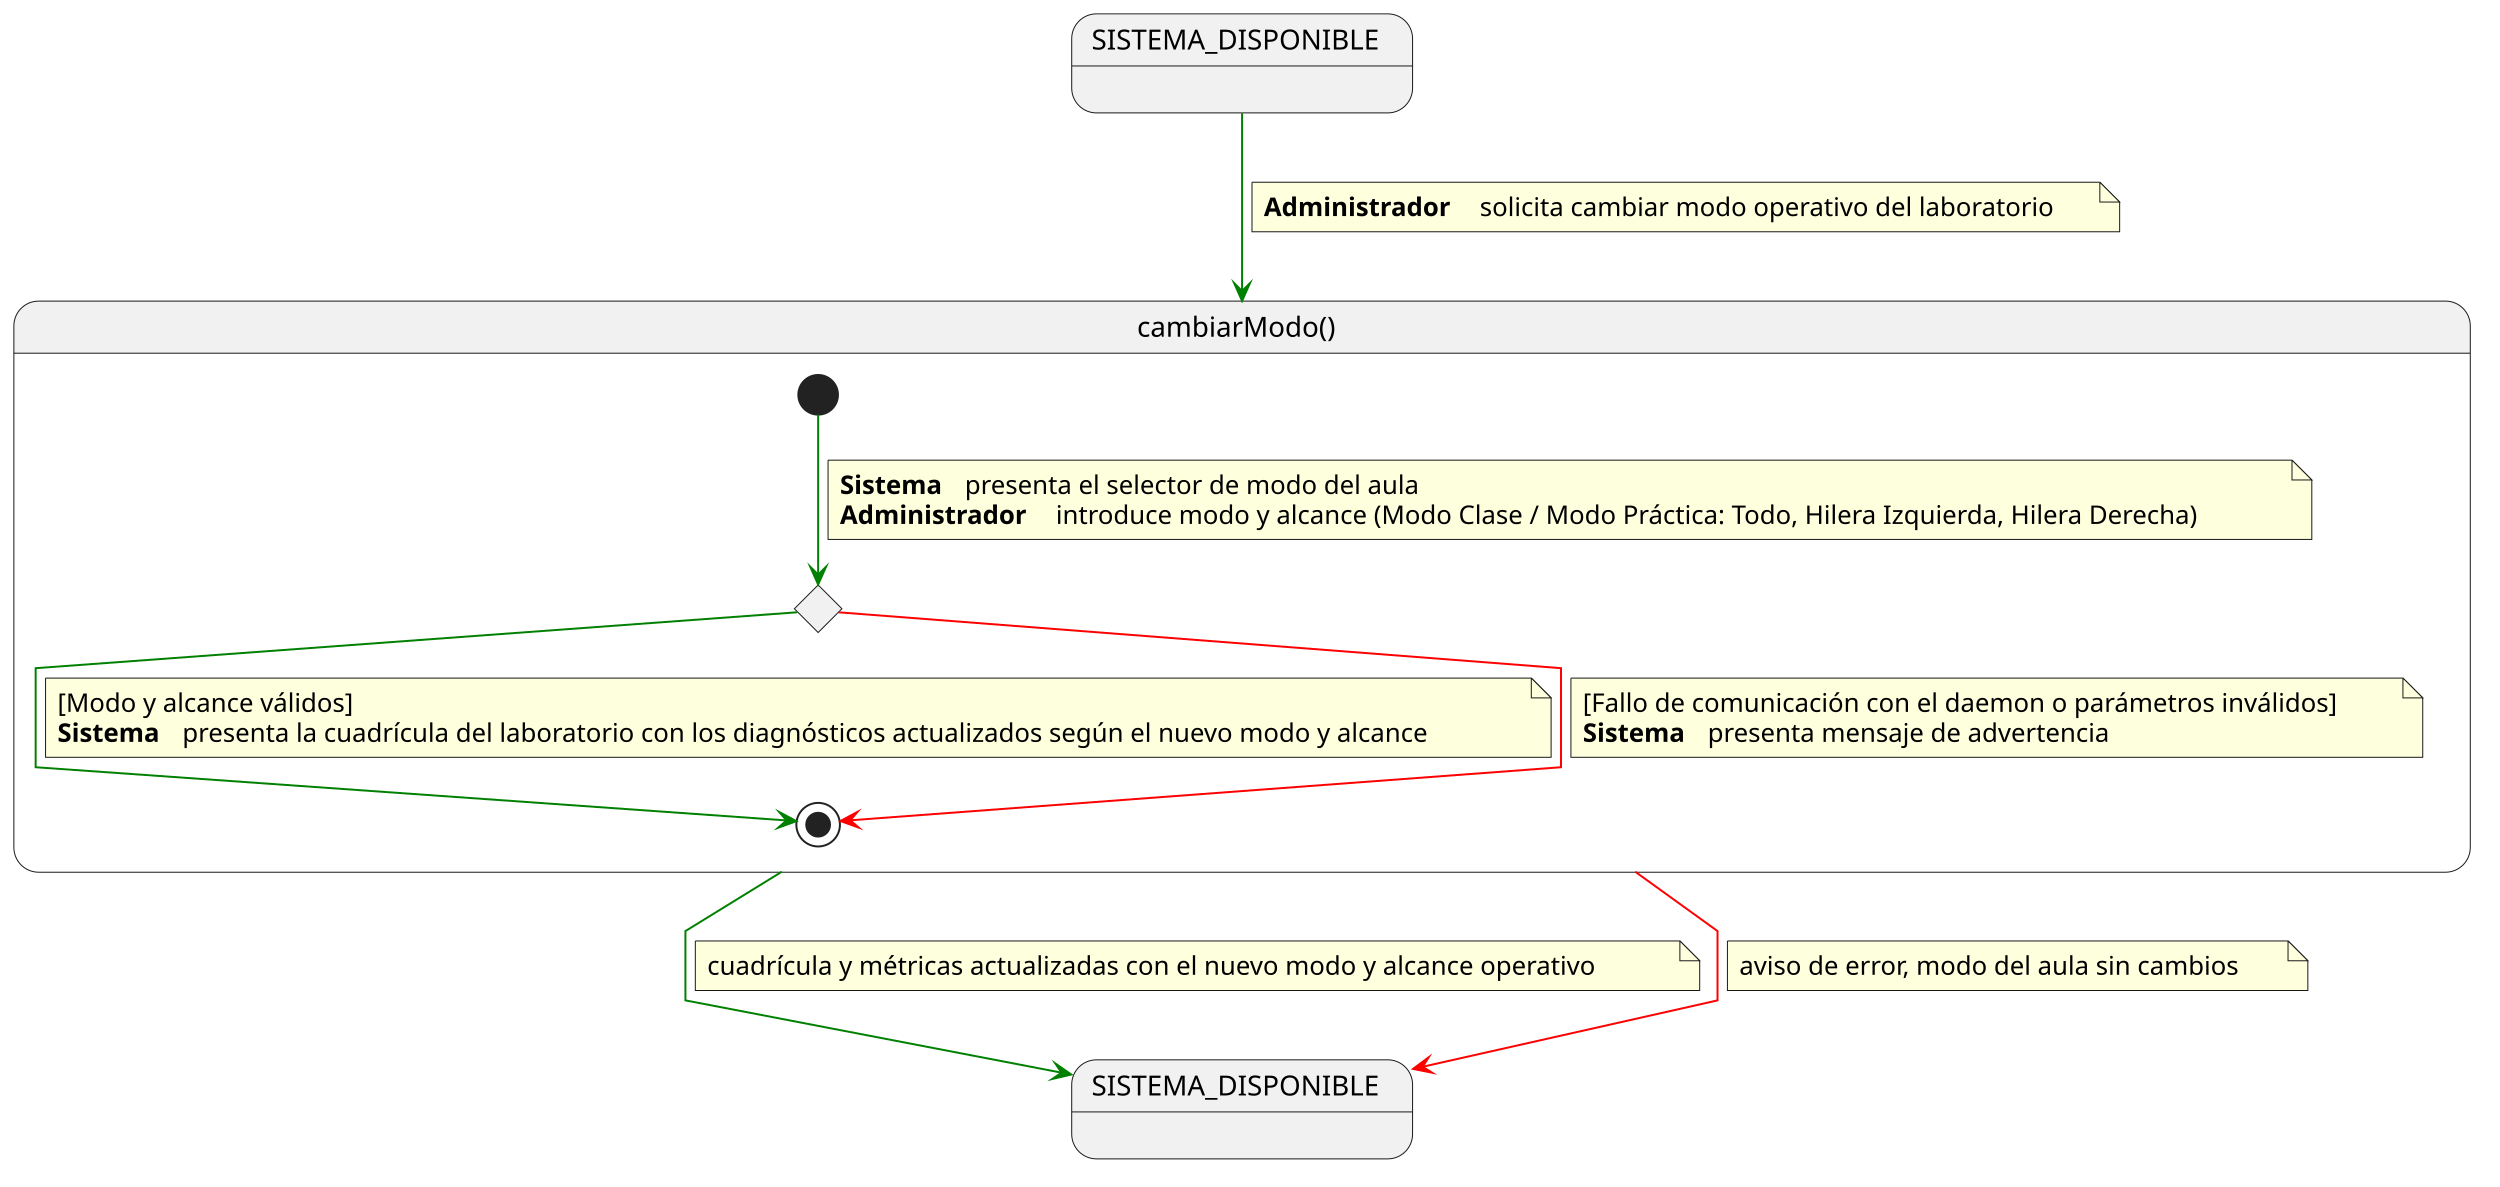
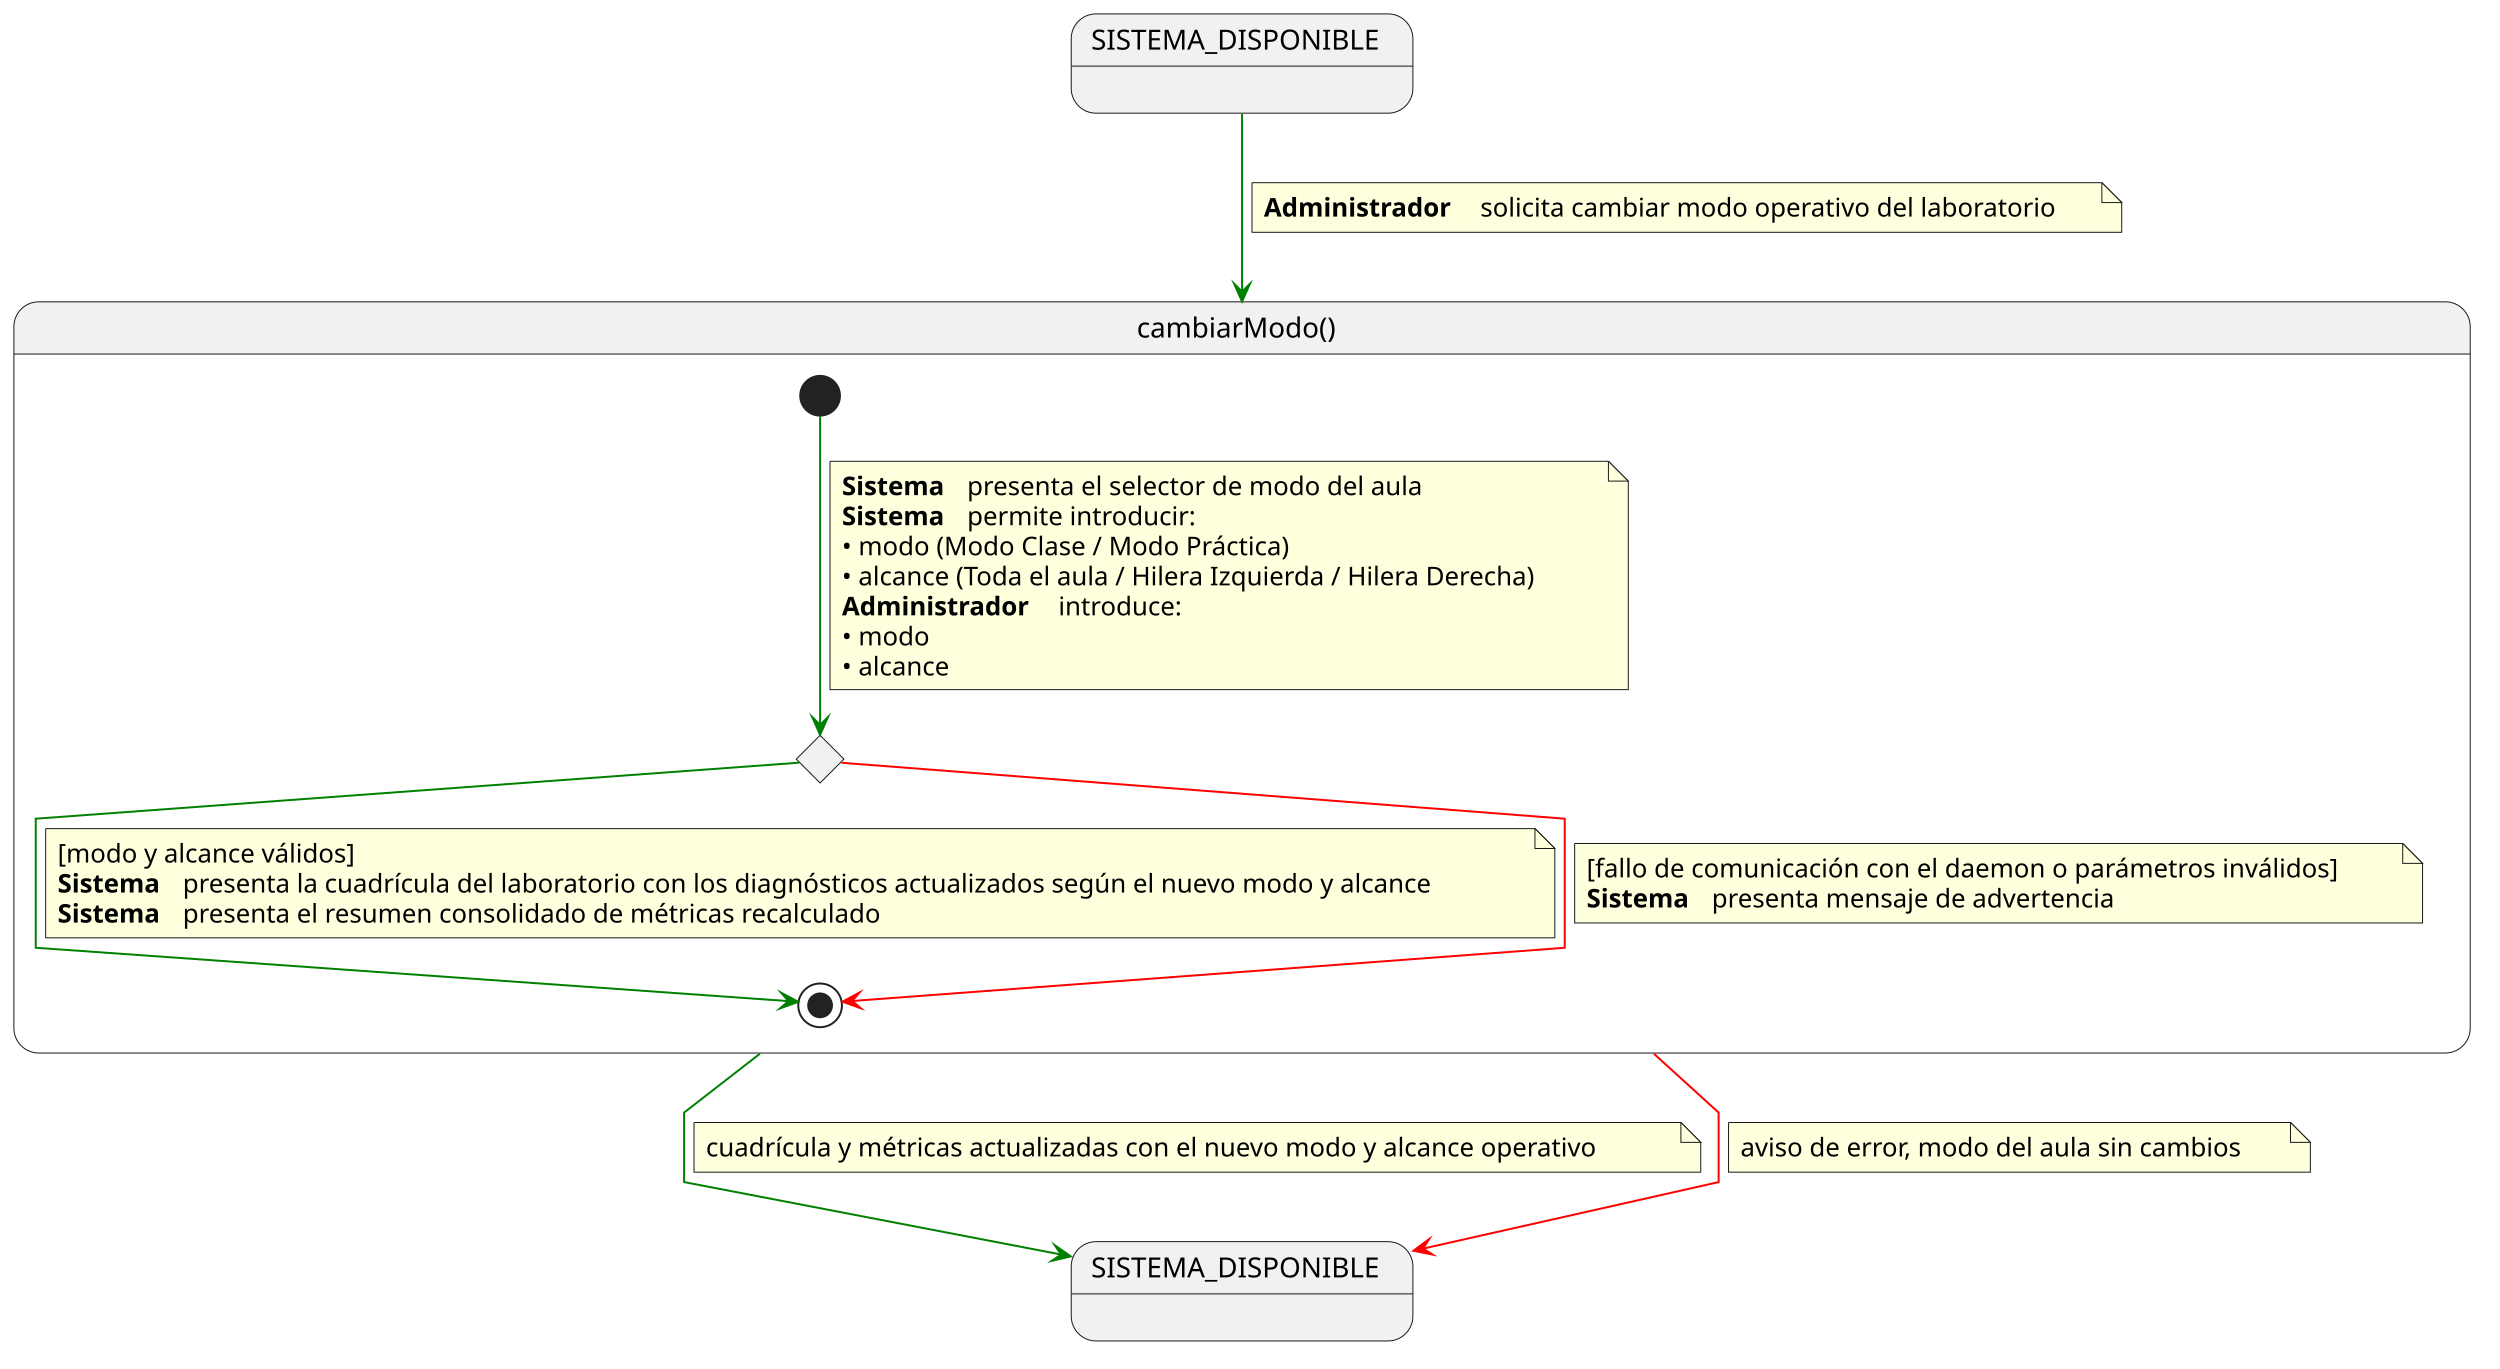
- <svg xmlns="http://www.w3.org/2000/svg" version="1.1" data-diagram-type="STATE" style="width:1262px;height:599px;background:#FFFFFF;" width="1262px" height="599px" viewBox="0 0 1262 599" zoomAndPan="magnify" preserveAspectRatio="none" contentStyleType="text/css">
+ <svg xmlns="http://www.w3.org/2000/svg" version="1.1" data-diagram-type="STATE" style="width:1259px;height:689px;background:#FFFFFF;" width="1259px" height="689px" viewBox="0 0 1259 689" zoomAndPan="magnify" preserveAspectRatio="none" contentStyleType="text/css">
  <defs />
  <g font-family="sans-serif" lengthAdjust="spacing">
    <g class="entity" data-qualified-name="SISTEMA_DISPONIBLE" id="ent0001" data-source-line="3">
-       <rect x="541" y="7" width="172.065" height="50" fill="#F1F1F1" style="stroke:#181818;stroke-width:0.5;" rx="12.5" ry="12.5" />
-       <line x1="541" y1="33.297" x2="713.065" y2="33.297" style="stroke:#181818;stroke-width:0.5;" />
-       <text x="551" y="24.995" fill="#000" font-size="14" textLength="152.065">SISTEMA_DISPONIBLE</text>
+       <rect x="539.47" y="7" width="172.065" height="50" fill="#F1F1F1" style="stroke:#181818;stroke-width:0.5;" rx="12.5" ry="12.5" />
+       <line x1="539.47" y1="33.297" x2="711.535" y2="33.297" style="stroke:#181818;stroke-width:0.5;" />
+       <text x="549.47" y="24.995" fill="#000" font-size="14" textLength="152.065">SISTEMA_DISPONIBLE</text>
    </g>
    <g class="entity" data-qualified-name="SISTEMA_DISPONIBLE_SALIDA" id="ent0002" data-source-line="4">
-       <rect x="541" y="535" width="172.065" height="50" fill="#F1F1F1" style="stroke:#181818;stroke-width:0.5;" rx="12.5" ry="12.5" />
-       <line x1="541" y1="561.297" x2="713.065" y2="561.297" style="stroke:#181818;stroke-width:0.5;" />
-       <text x="551" y="552.995" fill="#000" font-size="14" textLength="152.065">SISTEMA_DISPONIBLE</text>
+       <rect x="539.47" y="625.3" width="172.065" height="50" fill="#F1F1F1" style="stroke:#181818;stroke-width:0.5;" rx="12.5" ry="12.5" />
+       <line x1="539.47" y1="651.597" x2="711.535" y2="651.597" style="stroke:#181818;stroke-width:0.5;" />
+       <text x="549.47" y="643.295" fill="#000" font-size="14" textLength="152.065">SISTEMA_DISPONIBLE</text>
    </g>
    <g class="entity" data-qualified-name="cambiarModo" id="ent0003" data-source-line="11">
-       <path d="M19.5,152 L1234.5,152 A12.5,12.5 0 0 1 1247,164.5 L1247,178.297 L7,178.297 L7,164.5 A12.5,12.5 0 0 1 19.5,152" fill="#F1F1F1" />
-       <rect x="7" y="152" width="1240" height="288.297" fill="none" style="stroke:#181818;stroke-width:0.5;" rx="12.5" ry="12.5" />
-       <line x1="7" y1="178.297" x2="1247" y2="178.297" style="stroke:#181818;stroke-width:0.5;" />
-       <text x="573.977" y="169.995" fill="#000" font-size="14" textLength="106.046">cambiarModo()</text>
+       <path d="M19.5,152 L1231.5,152 A12.5,12.5 0 0 1 1244,164.5 L1244,178.297 L7,178.297 L7,164.5 A12.5,12.5 0 0 1 19.5,152" fill="#F1F1F1" />
+       <rect x="7" y="152" width="1237" height="378.297" fill="none" style="stroke:#181818;stroke-width:0.5;" rx="12.5" ry="12.5" />
+       <line x1="7" y1="178.297" x2="1244" y2="178.297" style="stroke:#181818;stroke-width:0.5;" />
+       <text x="572.477" y="169.995" fill="#000" font-size="14" textLength="106.046">cambiarModo()</text>
      <g class="entity" data-qualified-name="cambiarModo.c" id="ent0004">
-         <polygon points="413,295.297,425,307.297,413,319.297,401,307.297,413,295.297" fill="#F1F1F1" style="stroke:#181818;stroke-width:0.5;stroke-linejoin:miter;stroke-miterlimit:10;" />
+         <polygon points="413,370.297,425,382.297,413,394.297,401,382.297,413,370.297" fill="#F1F1F1" style="stroke:#181818;stroke-width:0.5;stroke-linejoin:miter;stroke-miterlimit:10;" />
      </g>
      <g class="start_entity" data-qualified-name="cambiarModo..start.cambiarModo" id="ent0006" data-source-line="15">
        <ellipse cx="413" cy="199.297" rx="10" ry="10" fill="#222" style="stroke:#222;stroke-width:1;" />
      </g>
-       <g class="end_entity" data-qualified-name="cambiarModo..end.cambiarModo" id="ent0008" data-source-line="21">
-         <ellipse cx="413" cy="416.297" rx="11" ry="11" fill="none" style="stroke:#222;stroke-width:1;" />
-         <ellipse cx="413" cy="416.297" rx="6" ry="6" fill="#222" style="stroke:#222;stroke-width:1;" />
+       <g class="end_entity" data-qualified-name="cambiarModo..end.cambiarModo" id="ent0008" data-source-line="26">
+         <ellipse cx="413" cy="506.297" rx="11" ry="11" fill="none" style="stroke:#222;stroke-width:1;" />
+         <ellipse cx="413" cy="506.297" rx="6" ry="6" fill="#222" style="stroke:#222;stroke-width:1;" />
      </g>
      <g class="link" data-entity-1="ent0006" data-entity-2="ent0004" id="lnk7" data-source-line="15" data-link-type="dependency">
-         <path d="M413,209.337 C413,228.657 413,268.957 413,290.077" style="stroke:#008000;stroke-width:1;" fill="none" id="*start*cambiarModo-to-c" />
-         <polygon points="413,295.077,417,286.077,413,290.077,409,286.077,413,295.077" fill="#008000" style="stroke:#008000;stroke-width:1;stroke-linejoin:miter;stroke-miterlimit:10;" />
-         <path d="M418,232.297 L418,272.297 L1167,272.297 L1167,242.297 L1157,232.297 L418,232.297" style="stroke:#181818;stroke-width:0.5;" fill="#FEFFDD" />
-         <path d="M1157,232.297 L1157,242.297 L1167,242.297 L1157,232.297" style="stroke:#181818;stroke-width:0.5;" fill="#FEFFDD" />
+         <path d="M413,209.517 C413,239.927 413,331.907 413,365.057" style="stroke:#008000;stroke-width:1;" fill="none" id="*start*cambiarModo-to-c" />
+         <polygon points="413,370.057,417,361.057,413,365.057,409,361.057,413,370.057" fill="#008000" style="stroke:#008000;stroke-width:1;stroke-linejoin:miter;stroke-miterlimit:10;" />
+         <path d="M418,232.297 L418,347.297 L820,347.297 L820,242.297 L810,232.297 L418,232.297" style="stroke:#181818;stroke-width:0.5;" fill="#FEFFDD" />
+         <path d="M810,232.297 L810,242.297 L820,242.297 L810,232.297" style="stroke:#181818;stroke-width:0.5;" fill="#FEFFDD" />
        <text x="424" y="249.364" fill="#000" font-size="13" textLength="58.906" font-weight="700">Sistema</text>
        <text x="487.039" y="249.364" fill="#000" font-size="13" textLength="246.714">presenta el selector de modo del aula</text>
-         <text x="424" y="264.497" fill="#000" font-size="13" textLength="104.863" font-weight="700">Administrador</text>
-         <text x="532.996" y="264.497" fill="#000" font-size="13" textLength="619.404">introduce modo y alcance (Modo Clase / Modo Práctica: Todo, Hilera Izquierda, Hilera Derecha)</text>
+         <text x="424" y="264.497" fill="#000" font-size="13" textLength="58.906" font-weight="700">Sistema</text>
+         <text x="487.039" y="264.497" fill="#000" font-size="13" textLength="122.319">permite introducir:</text>
+         <text x="424" y="279.629" fill="#000" font-size="13" textLength="242.106">• modo (Modo Clase / Modo Práctica)</text>
+         <text x="424" y="294.762" fill="#000" font-size="13" textLength="381.12">• alcance (Toda el aula / Hilera Izquierda / Hilera Derecha)</text>
+         <text x="424" y="309.895" fill="#000" font-size="13" textLength="104.863" font-weight="700">Administrador</text>
+         <text x="532.996" y="309.895" fill="#000" font-size="13" textLength="66.263">introduce:</text>
+         <text x="424" y="325.028" fill="#000" font-size="13" textLength="48.623">• modo</text>
+         <text x="424" y="340.161" fill="#000" font-size="13" textLength="61.877">• alcance</text>
      </g>
-       <g class="link" data-entity-1="ent0004" data-entity-2="ent0008" id="lnk9" data-source-line="21" data-link-type="dependency">
-         <path d="M402.43,309.077 C339.62,313.687 18,337.297 18,337.297 C18,337.297 18,387.297 18,387.297 C18,387.297 333.243,409.643 397.033,414.163" style="stroke:#008000;stroke-width:1;" fill="none" id="c-to-*end*cambiarModo" />
-         <polygon points="402.02,414.517,393.325,409.891,397.033,414.163,392.76,417.871,402.02,414.517" fill="#008000" style="stroke:#008000;stroke-width:1;stroke-linejoin:miter;stroke-miterlimit:10;" />
-         <path d="M23,342.297 L23,382.297 L783,382.297 L783,352.297 L773,342.297 L23,342.297" style="stroke:#181818;stroke-width:0.5;" fill="#FEFFDD" />
-         <path d="M773,342.297 L773,352.297 L783,352.297 L773,342.297" style="stroke:#181818;stroke-width:0.5;" fill="#FEFFDD" />
-         <text x="29" y="359.364" fill="#000" font-size="13" textLength="161.548">[Modo y alcance válidos]</text>
-         <text x="29" y="374.497" fill="#000" font-size="13" textLength="58.906" font-weight="700">Sistema</text>
-         <text x="92.039" y="374.497" fill="#000" font-size="13" textLength="676.089">presenta la cuadrícula del laboratorio con los diagnósticos actualizados según el nuevo modo y alcance</text>
+       <g class="link" data-entity-1="ent0004" data-entity-2="ent0008" id="lnk9" data-source-line="26" data-link-type="dependency">
+         <path d="M402.43,384.077 C339.62,388.687 18,412.297 18,412.297 C18,412.297 18,477.297 18,477.297 C18,477.297 333.243,499.643 397.033,504.163" style="stroke:#008000;stroke-width:1;" fill="none" id="c-to-*end*cambiarModo" />
+         <polygon points="402.02,504.517,393.325,499.891,397.033,504.163,392.76,507.871,402.02,504.517" fill="#008000" style="stroke:#008000;stroke-width:1;stroke-linejoin:miter;stroke-miterlimit:10;" />
+         <path d="M23,417.297 L23,472.297 L783,472.297 L783,427.297 L773,417.297 L23,417.297" style="stroke:#181818;stroke-width:0.5;" fill="#FEFFDD" />
+         <path d="M773,417.297 L773,427.297 L783,427.297 L773,417.297" style="stroke:#181818;stroke-width:0.5;" fill="#FEFFDD" />
+         <text x="29" y="434.364" fill="#000" font-size="13" textLength="162.995">[modo y alcance válidos]</text>
+         <text x="29" y="449.497" fill="#000" font-size="13" textLength="58.906" font-weight="700">Sistema</text>
+         <text x="92.039" y="449.497" fill="#000" font-size="13" textLength="676.089">presenta la cuadrícula del laboratorio con los diagnósticos actualizados según el nuevo modo y alcance</text>
+         <text x="29" y="464.629" fill="#000" font-size="13" textLength="58.906" font-weight="700">Sistema</text>
+         <text x="92.039" y="464.629" fill="#000" font-size="13" textLength="377.133">presenta el resumen consolidado de métricas recalculado</text>
      </g>
-       <g class="link" data-entity-1="ent0004" data-entity-2="ent0008" id="lnk10" data-source-line="27" data-link-type="dependency">
-         <path d="M423.42,309.107 C483.99,313.787 788,337.297 788,337.297 C788,337.297 788,387.297 788,387.297 C788,387.297 491.606,409.425 429.206,414.085" style="stroke:#F00;stroke-width:1;" fill="none" id="c-to-*end*cambiarModo-1" />
-         <polygon points="424.22,414.457,433.493,417.776,429.206,414.085,432.897,409.798,424.22,414.457" fill="#F00" style="stroke:#F00;stroke-width:1;stroke-linejoin:miter;stroke-miterlimit:10;" />
-         <path d="M793,342.297 L793,382.297 L1223,382.297 L1223,352.297 L1213,342.297 L793,342.297" style="stroke:#181818;stroke-width:0.5;" fill="#FEFFDD" />
-         <path d="M1213,342.297 L1213,352.297 L1223,352.297 L1213,342.297" style="stroke:#181818;stroke-width:0.5;" fill="#FEFFDD" />
-         <text x="799" y="359.364" fill="#000" font-size="13" textLength="409.043">[Fallo de comunicación con el daemon o parámetros inválidos]</text>
-         <text x="799" y="374.497" fill="#000" font-size="13" textLength="58.906" font-weight="700">Sistema</text>
-         <text x="862.039" y="374.497" fill="#000" font-size="13" textLength="218.88">presenta mensaje de advertencia</text>
+       <g class="link" data-entity-1="ent0004" data-entity-2="ent0008" id="lnk10" data-source-line="33" data-link-type="dependency">
+         <path d="M423.82,384.137 C485.3,388.887 788,412.297 788,412.297 C788,412.297 788,477.297 788,477.297 C788,477.297 491.606,499.425 429.206,504.085" style="stroke:#F00;stroke-width:1;" fill="none" id="c-to-*end*cambiarModo-1" />
+         <polygon points="424.22,504.457,433.493,507.776,429.206,504.085,432.897,499.798,424.22,504.457" fill="#F00" style="stroke:#F00;stroke-width:1;stroke-linejoin:miter;stroke-miterlimit:10;" />
+         <path d="M793,424.797 L793,464.797 L1220,464.797 L1220,434.797 L1210,424.797 L793,424.797" style="stroke:#181818;stroke-width:0.5;" fill="#FEFFDD" />
+         <path d="M1210,424.797 L1210,434.797 L1220,434.797 L1210,424.797" style="stroke:#181818;stroke-width:0.5;" fill="#FEFFDD" />
+         <text x="799" y="441.864" fill="#000" font-size="13" textLength="406.142">[fallo de comunicación con el daemon o parámetros inválidos]</text>
+         <text x="799" y="456.997" fill="#000" font-size="13" textLength="58.906" font-weight="700">Sistema</text>
+         <text x="862.039" y="456.997" fill="#000" font-size="13" textLength="218.88">presenta mensaje de advertencia</text>
      </g>
    </g>
    <g class="link" data-entity-1="ent0001" data-entity-2="ent0003" id="lnk5" data-source-line="6" data-link-type="dependency">
-       <path d="M627,57.18 C627,79.66 627,110.14 627,146.9" style="stroke:#008000;stroke-width:1;" fill="none" id="SISTEMA_DISPONIBLE-to-cambiarModo" />
-       <polygon points="627,151.9,631,142.9,627,146.9,623,142.9,627,151.9" fill="#008000" style="stroke:#008000;stroke-width:1;stroke-linejoin:miter;stroke-miterlimit:10;" />
-       <path d="M632,92 L632,117 L1070,117 L1070,102 L1060,92 L632,92" style="stroke:#181818;stroke-width:0.5;" fill="#FEFFDD" />
-       <path d="M1060,92 L1060,102 L1070,102 L1060,92" style="stroke:#181818;stroke-width:0.5;" fill="#FEFFDD" />
-       <text x="638" y="109.067" fill="#000" font-size="13" textLength="104.863" font-weight="700">Administrador</text>
-       <text x="746.996" y="109.067" fill="#000" font-size="13" textLength="308.998">solicita cambiar modo operativo del laboratorio</text>
+       <path d="M625.5,57.36 C625.5,79.43 625.5,109.17 625.5,146.86" style="stroke:#008000;stroke-width:1;" fill="none" id="SISTEMA_DISPONIBLE-to-cambiarModo" />
+       <polygon points="625.5,151.86,629.5,142.86,625.5,146.86,621.5,142.86,625.5,151.86" fill="#008000" style="stroke:#008000;stroke-width:1;stroke-linejoin:miter;stroke-miterlimit:10;" />
+       <path d="M630.5,92 L630.5,117 L1068.5,117 L1068.5,102 L1058.5,92 L630.5,92" style="stroke:#181818;stroke-width:0.5;" fill="#FEFFDD" />
+       <path d="M1058.5,92 L1058.5,102 L1068.5,102 L1058.5,92" style="stroke:#181818;stroke-width:0.5;" fill="#FEFFDD" />
+       <text x="636.5" y="109.067" fill="#000" font-size="13" textLength="104.863" font-weight="700">Administrador</text>
+       <text x="745.496" y="109.067" fill="#000" font-size="13" textLength="308.998">solicita cambiar modo operativo del laboratorio</text>
    </g>
-     <g class="link" data-entity-1="ent0003" data-entity-2="ent0002" id="lnk11" data-source-line="34" data-link-type="dependency">
-       <path d="M394.63,440.06 C365.68,457.88 346,470 346,470 C346,470 346,505 346,505 C346,505 453.27,525.617 535.87,541.487" style="stroke:#008000;stroke-width:1;" fill="none" id="cambiarModo-to-SISTEMA_DISPONIBLE_SALIDA" />
-       <polygon points="540.78,542.43,532.696,536.804,535.87,541.487,531.187,544.66,540.78,542.43" fill="#008000" style="stroke:#008000;stroke-width:1;stroke-linejoin:miter;stroke-miterlimit:10;" />
-       <path d="M351,475 L351,500 L858,500 L858,485 L848,475 L351,475" style="stroke:#181818;stroke-width:0.5;" fill="#FEFFDD" />
-       <path d="M848,475 L848,485 L858,485 L848,475" style="stroke:#181818;stroke-width:0.5;" fill="#FEFFDD" />
-       <text x="357" y="492.067" fill="#000" font-size="13" textLength="486.104">cuadrícula y métricas actualizadas con el nuevo modo y alcance operativo</text>
+     <g class="link" data-entity-1="ent0003" data-entity-2="ent0002" id="lnk11" data-source-line="40" data-link-type="dependency">
+       <path d="M382.69,530.65 C359.55,548.61 344.5,560.3 344.5,560.3 C344.5,560.3 344.5,595.3 344.5,595.3 C344.5,595.3 451.77,615.917 534.37,631.787" style="stroke:#008000;stroke-width:1;" fill="none" id="cambiarModo-to-SISTEMA_DISPONIBLE_SALIDA" />
+       <polygon points="539.28,632.73,531.196,627.104,534.37,631.787,529.687,634.96,539.28,632.73" fill="#008000" style="stroke:#008000;stroke-width:1;stroke-linejoin:miter;stroke-miterlimit:10;" />
+       <path d="M349.5,565.3 L349.5,590.3 L856.5,590.3 L856.5,575.3 L846.5,565.3 L349.5,565.3" style="stroke:#181818;stroke-width:0.5;" fill="#FEFFDD" />
+       <path d="M846.5,565.3 L846.5,575.3 L856.5,575.3 L846.5,565.3" style="stroke:#181818;stroke-width:0.5;" fill="#FEFFDD" />
+       <text x="355.5" y="582.367" fill="#000" font-size="13" textLength="486.104">cuadrícula y métricas actualizadas con el nuevo modo y alcance operativo</text>
    </g>
-     <g class="link" data-entity-1="ent0003" data-entity-2="ent0002" id="lnk12" data-source-line="39" data-link-type="dependency">
-       <path d="M825.47,440.06 C850.19,457.88 867,470 867,470 C867,470 867,505 867,505 C867,505 786.988,523.002 718.188,538.482" style="stroke:#F00;stroke-width:1;" fill="none" id="cambiarModo-to-SISTEMA_DISPONIBLE_SALIDA-1" />
-       <polygon points="713.31,539.58,722.969,541.507,718.188,538.482,721.212,533.702,713.31,539.58" fill="#F00" style="stroke:#F00;stroke-width:1;stroke-linejoin:miter;stroke-miterlimit:10;" />
-       <path d="M872,475 L872,500 L1165,500 L1165,485 L1155,475 L872,475" style="stroke:#181818;stroke-width:0.5;" fill="#FEFFDD" />
-       <path d="M1155,475 L1155,485 L1165,485 L1155,475" style="stroke:#181818;stroke-width:0.5;" fill="#FEFFDD" />
-       <text x="878" y="492.067" fill="#000" font-size="13" textLength="272.752">aviso de error, modo del aula sin cambios</text>
+     <g class="link" data-entity-1="ent0003" data-entity-2="ent0002" id="lnk12" data-source-line="45" data-link-type="dependency">
+       <path d="M832.88,530.65 C852.64,548.61 865.5,560.3 865.5,560.3 C865.5,560.3 865.5,595.3 865.5,595.3 C865.5,595.3 785.488,613.302 716.688,628.782" style="stroke:#F00;stroke-width:1;" fill="none" id="cambiarModo-to-SISTEMA_DISPONIBLE_SALIDA-1" />
+       <polygon points="711.81,629.88,721.469,631.807,716.688,628.782,719.712,624.002,711.81,629.88" fill="#F00" style="stroke:#F00;stroke-width:1;stroke-linejoin:miter;stroke-miterlimit:10;" />
+       <path d="M870.5,565.3 L870.5,590.3 L1163.5,590.3 L1163.5,575.3 L1153.5,565.3 L870.5,565.3" style="stroke:#181818;stroke-width:0.5;" fill="#FEFFDD" />
+       <path d="M1153.5,565.3 L1153.5,575.3 L1163.5,575.3 L1153.5,565.3" style="stroke:#181818;stroke-width:0.5;" fill="#FEFFDD" />
+       <text x="876.5" y="582.367" fill="#000" font-size="13" textLength="272.752">aviso de error, modo del aula sin cambios</text>
    </g>
  </g>
</svg>
